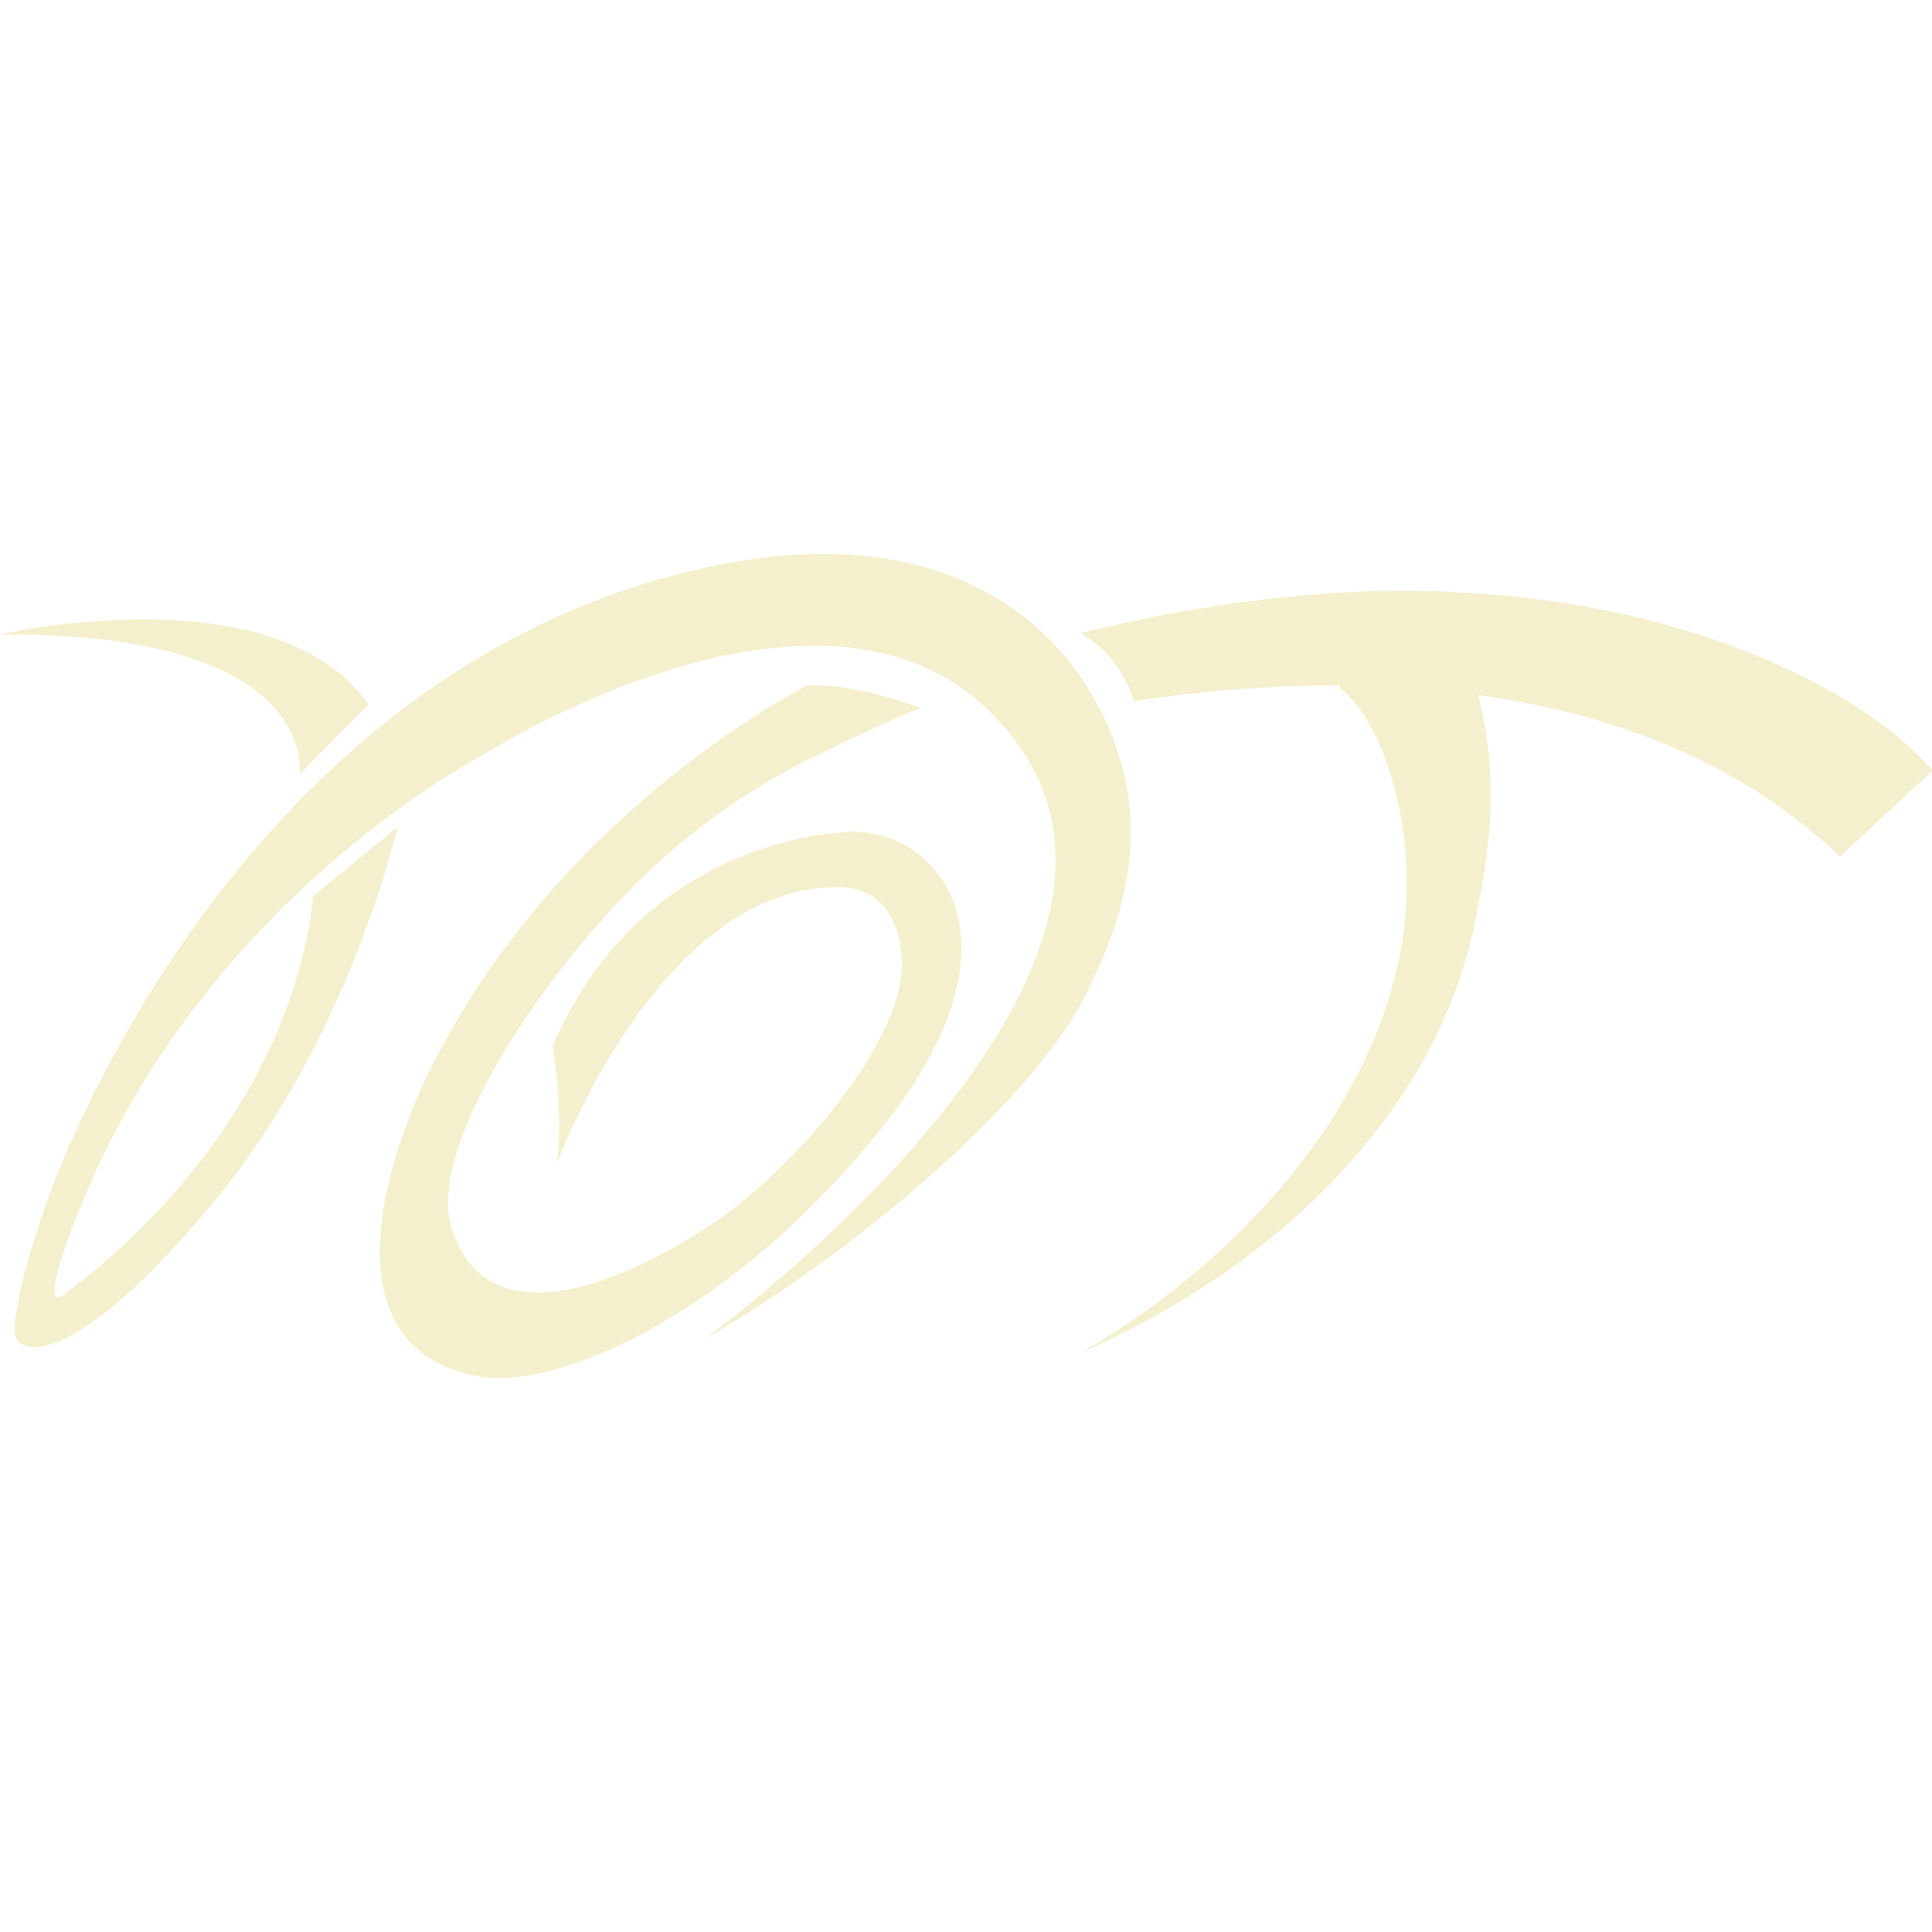
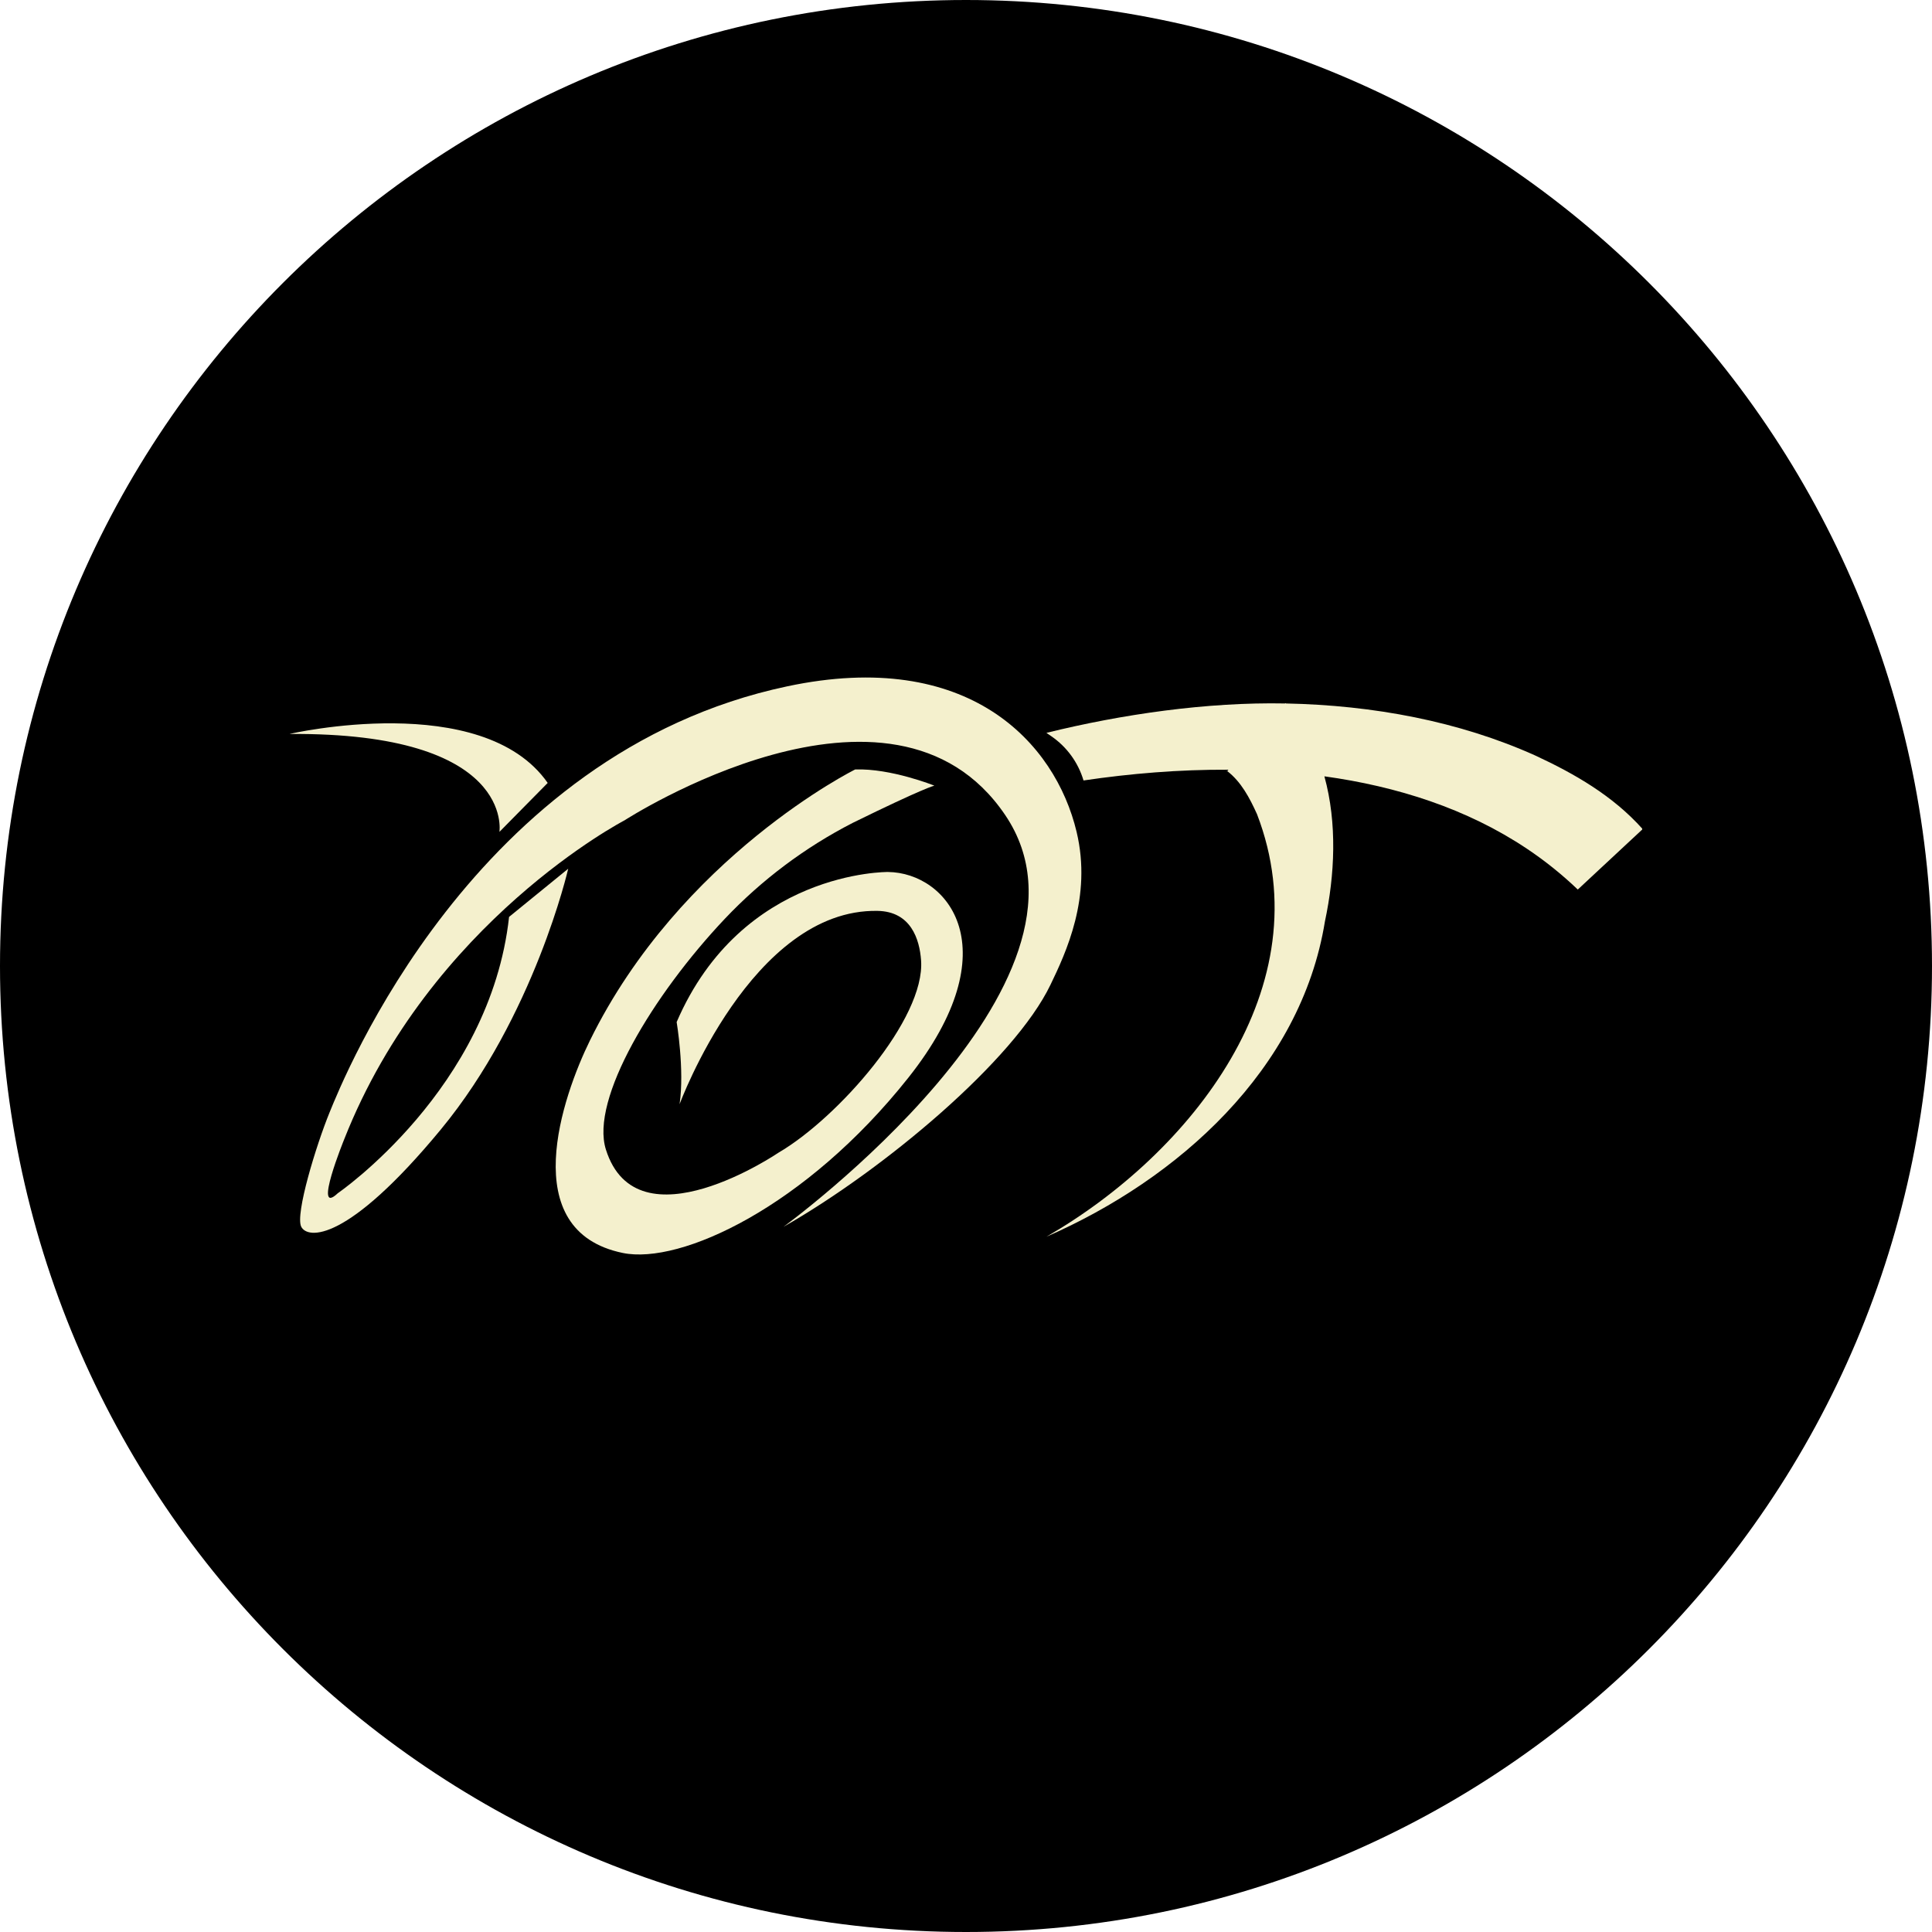
- <svg xmlns="http://www.w3.org/2000/svg" width="258" height="258" data-name="Слой_2">
-   <g fill="#f4f0cd">
-     <path d="M-.09 84.735s36.82-8.52 49.29 9.34l-9.21 9.34s3.02-19.01-40.08-18.68m94.3 94s63.91-46.52 42.27-78.53-72.61 1-72.61 1-37.06 19.23-53.47 60.8c0 0-6.1 14.95-1.24 10.34 0 0 29.07-19.92 32.67-52.71l11.28-9.19s-6.44 28.13-24.32 49.77-25.43 20.9-26.61 18.52c-1.18-2.39 2.86-15.57 5.41-21.81 2.56-6.25 27.34-68.6 87.31-81.28 34.59-7.34 51.14 10.75 55.2 27.77 2.98 12.47-2.07 23.11-4.99 29.18-6.9 14.35-31.59 35.12-50.89 46.14z" class="cls-1" />
-     <path d="M122.94 94.585s-8.25-3.32-15.08-3.08c0 0-33.31 16.52-50.6 51.7-5.18 10.55-14.26 36.32 6.27 40.54 11.02 2.27 34.89-8.77 54.46-33.42s7.54-39.13-3.87-39.26c0 0-27.85-.32-40.32 28.63 0 0 1.53 9.05.56 15.67 0 0 13.78-37.32 37.76-36.88 6.37.11 8.02 5.4 8.31 9.44.81 11.15-15.87 30.06-27.19 36.68 0 0-26.98 18.36-32.94-.6-3.02-9.59 9-29.53 22.7-44.02a90.6 90.6 0 0 1 24.37-18.28c13.66-6.71 15.56-7.1 15.56-7.1zm55.88-2.75.02-.03s-.08-.08-.13-.12c-.03-.01-.1-.05.11.15" class="cls-1" />
-     <path d="M258.09 102.885c-5.69-6.38-13.01-10.57-20.51-14.05-14.49-6.51-30.85-9.58-47.56-9.92l-.08-.08-.06.08c-14.9-.29-31.18 2.06-45.54 5.61l.95.65c2.95 2.03 5.11 5 6.13 8.43 8.91-1.32 18.26-2.1 27.64-2.05l-.22.26c2.65 2.05 4.26 5.09 5.68 8.23 12.64 32.86-12.58 64.71-40.18 80.6 25.07-10.95 48.53-31.81 53.13-60.13 1.89-8.89 2.37-18.72-.1-27.7 13.87 1.92 27.22 6.17 38.65 13.82 3.41 2.28 6.65 4.87 9.69 7.78z" class="cls-1" />
+ <svg xmlns="http://www.w3.org/2000/svg" version="1.1" width="1000" height="1000">
+   <g clip-path="url(#SvgjsClipPath1176)">
+     <rect width="1000" height="1000" fill="#000000" />
+     <g transform="matrix(2.713178,0,0,2.713178,150,150)">
+       <svg version="1.1" width="258" height="258">
+         <svg width="258" height="258" data-name="Слой_2">
+           <g fill="#f4f0cd">
+             <path d="M-.09 84.735s36.82-8.52 49.29 9.34l-9.21 9.34s3.02-19.01-40.08-18.68m94.3 94s63.91-46.52 42.27-78.53-72.61 1-72.61 1-37.06 19.23-53.47 60.8c0 0-6.1 14.95-1.24 10.34 0 0 29.07-19.92 32.67-52.71l11.28-9.19s-6.44 28.13-24.32 49.77-25.43 20.9-26.61 18.52c-1.18-2.39 2.86-15.57 5.41-21.81 2.56-6.25 27.34-68.6 87.31-81.28 34.59-7.34 51.14 10.75 55.2 27.77 2.98 12.47-2.07 23.11-4.99 29.18-6.9 14.35-31.59 35.12-50.89 46.14z" class="cls-1" />
+             <path d="M122.94 94.585s-8.25-3.32-15.08-3.08c0 0-33.31 16.52-50.6 51.7-5.18 10.55-14.26 36.32 6.27 40.54 11.02 2.27 34.89-8.77 54.46-33.42s7.54-39.13-3.87-39.26c0 0-27.85-.32-40.32 28.63 0 0 1.53 9.05.56 15.67 0 0 13.78-37.32 37.76-36.88 6.37.11 8.02 5.4 8.31 9.44.81 11.15-15.87 30.06-27.19 36.68 0 0-26.98 18.36-32.94-.6-3.02-9.59 9-29.53 22.7-44.02a90.6 90.6 0 0 1 24.37-18.28c13.66-6.71 15.56-7.1 15.56-7.1zm55.88-2.75.02-.03s-.08-.08-.13-.12c-.03-.01-.1-.05.11.15" class="cls-1" />
+             <path d="M258.09 102.885c-5.69-6.38-13.01-10.57-20.51-14.05-14.49-6.51-30.85-9.58-47.56-9.92l-.08-.08-.06.08c-14.9-.29-31.18 2.06-45.54 5.61l.95.65c2.95 2.03 5.11 5 6.13 8.43 8.91-1.32 18.26-2.1 27.64-2.05l-.22.26c2.65 2.05 4.26 5.09 5.68 8.23 12.64 32.86-12.58 64.71-40.18 80.6 25.07-10.95 48.53-31.81 53.13-60.13 1.89-8.89 2.37-18.72-.1-27.7 13.87 1.92 27.22 6.17 38.65 13.82 3.41 2.28 6.65 4.87 9.69 7.78z" class="cls-1" />
+           </g>
+         </svg>
+       </svg>
+     </g>
  </g>
+   <defs>
+     <clipPath id="SvgjsClipPath1176">
+       <rect width="1000" height="1000" x="0" y="0" rx="500" ry="500" />
+     </clipPath>
+   </defs>
</svg>
